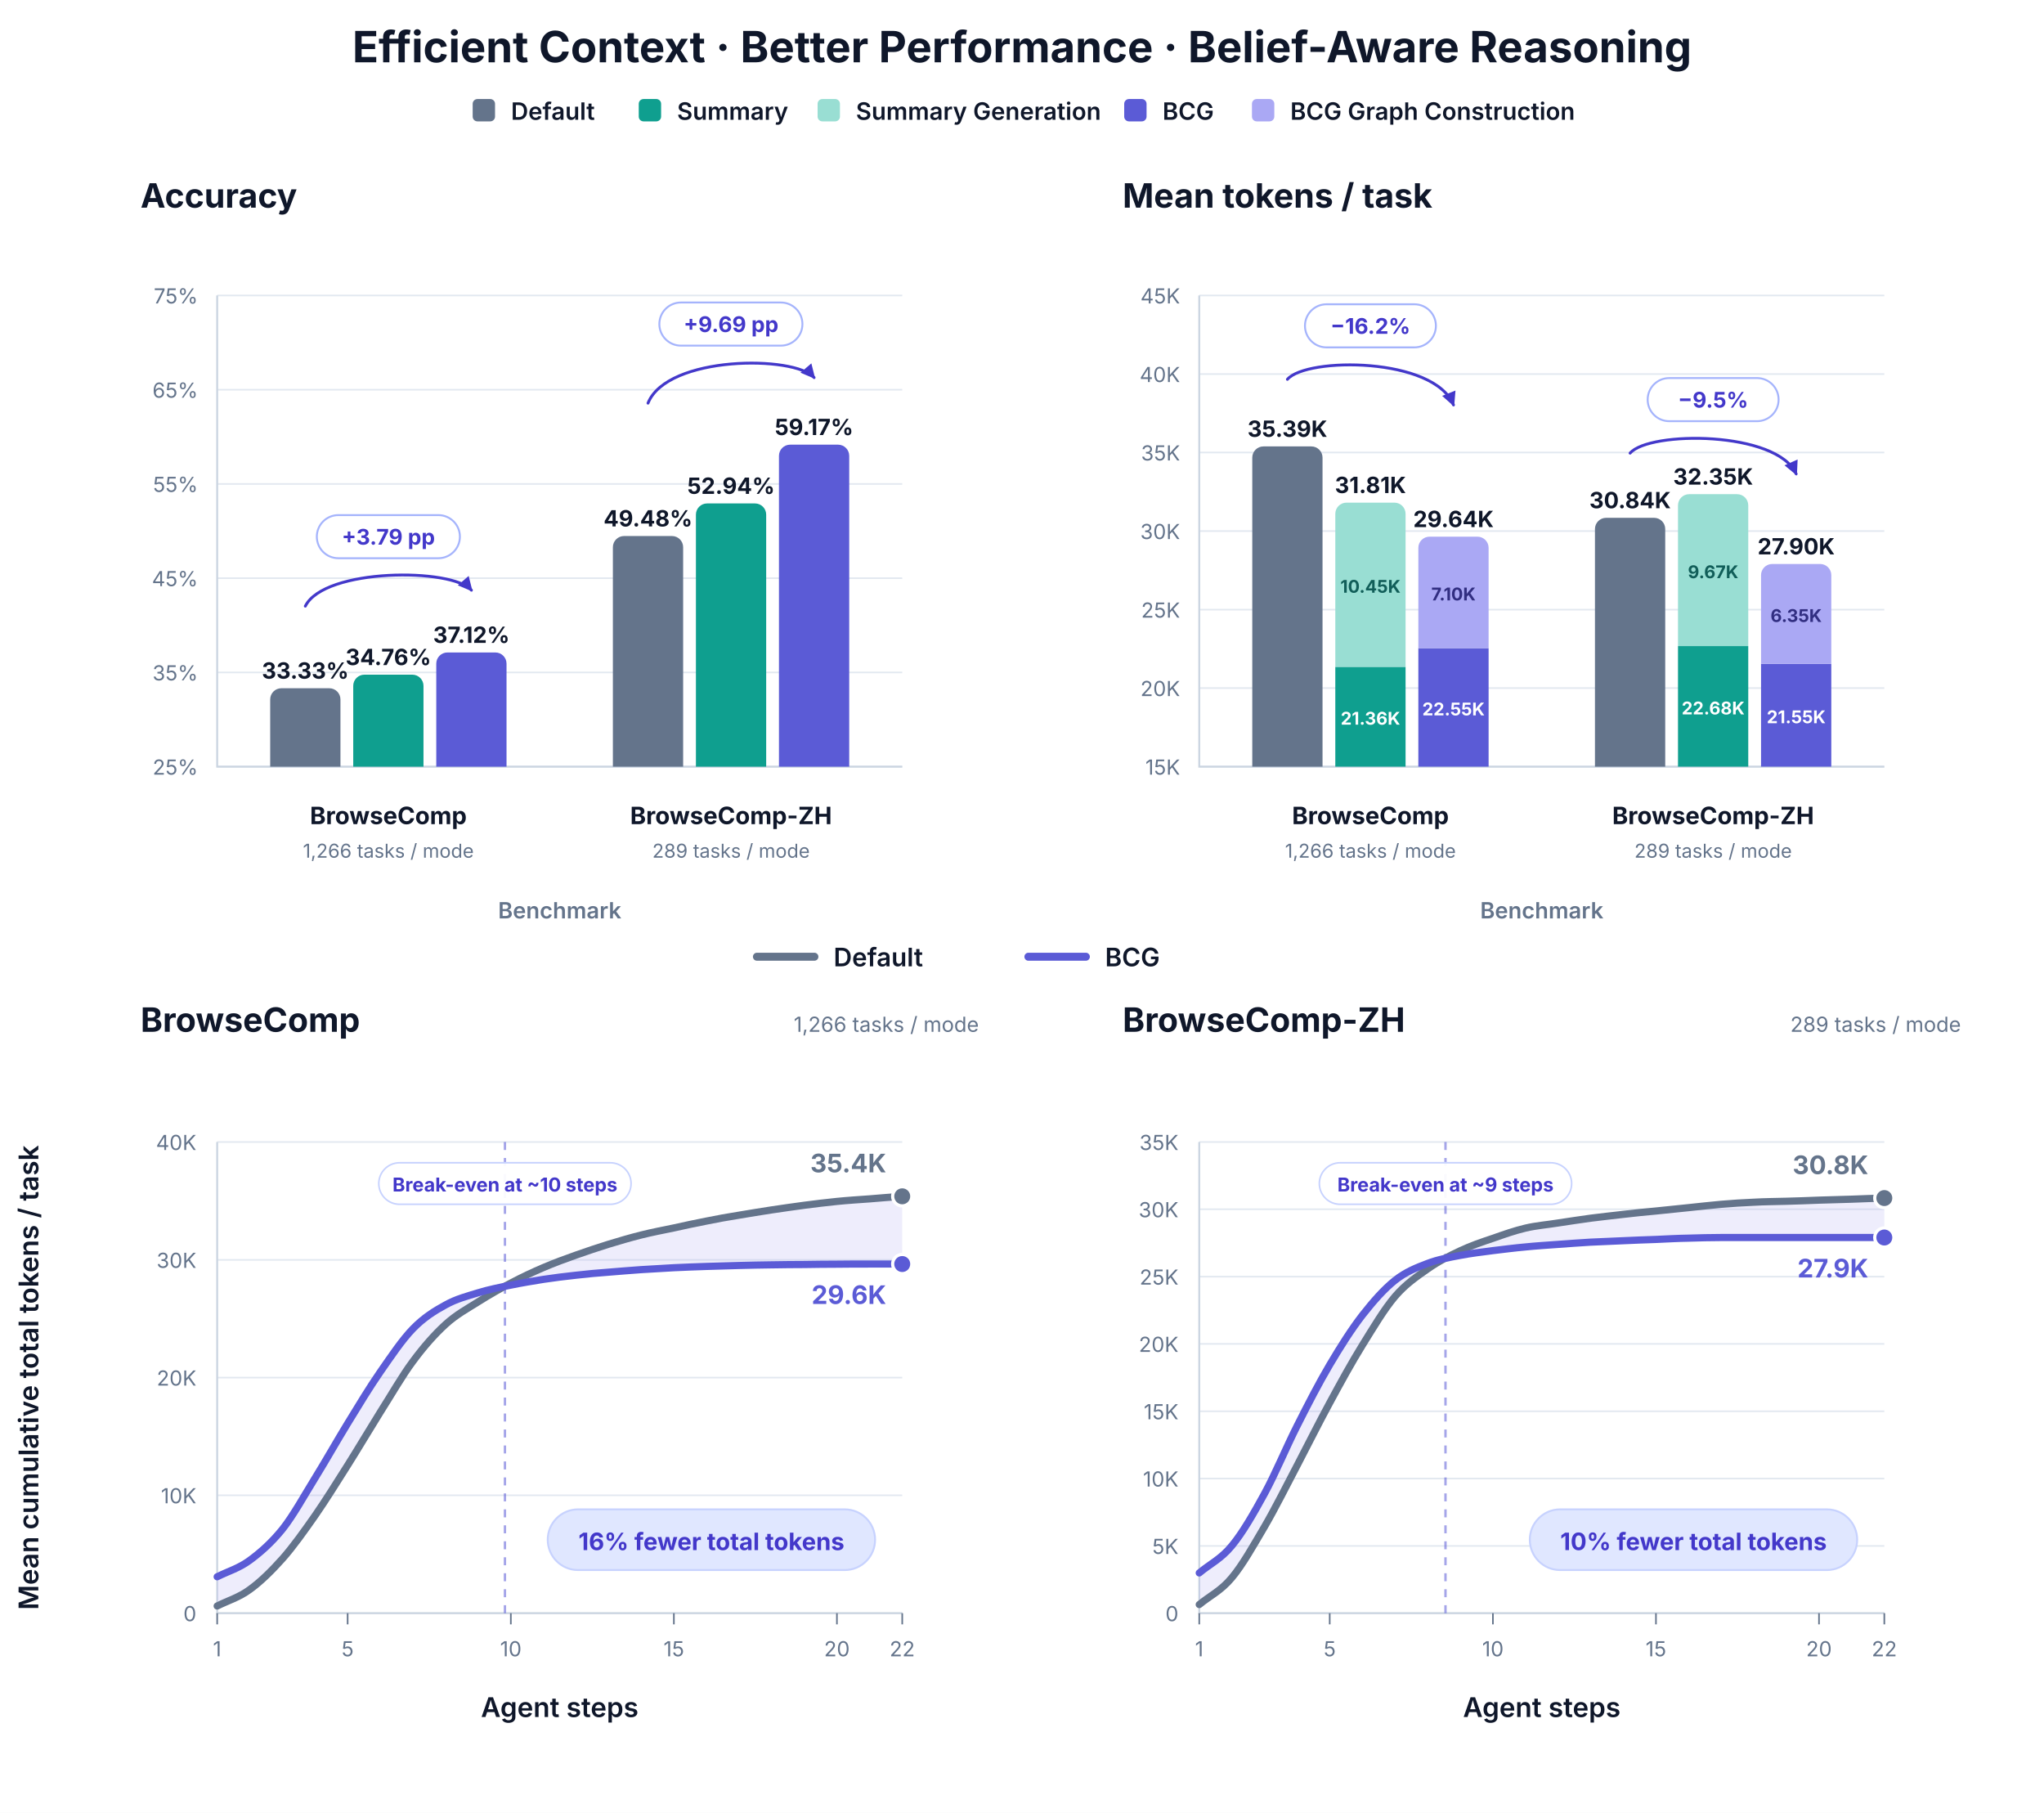
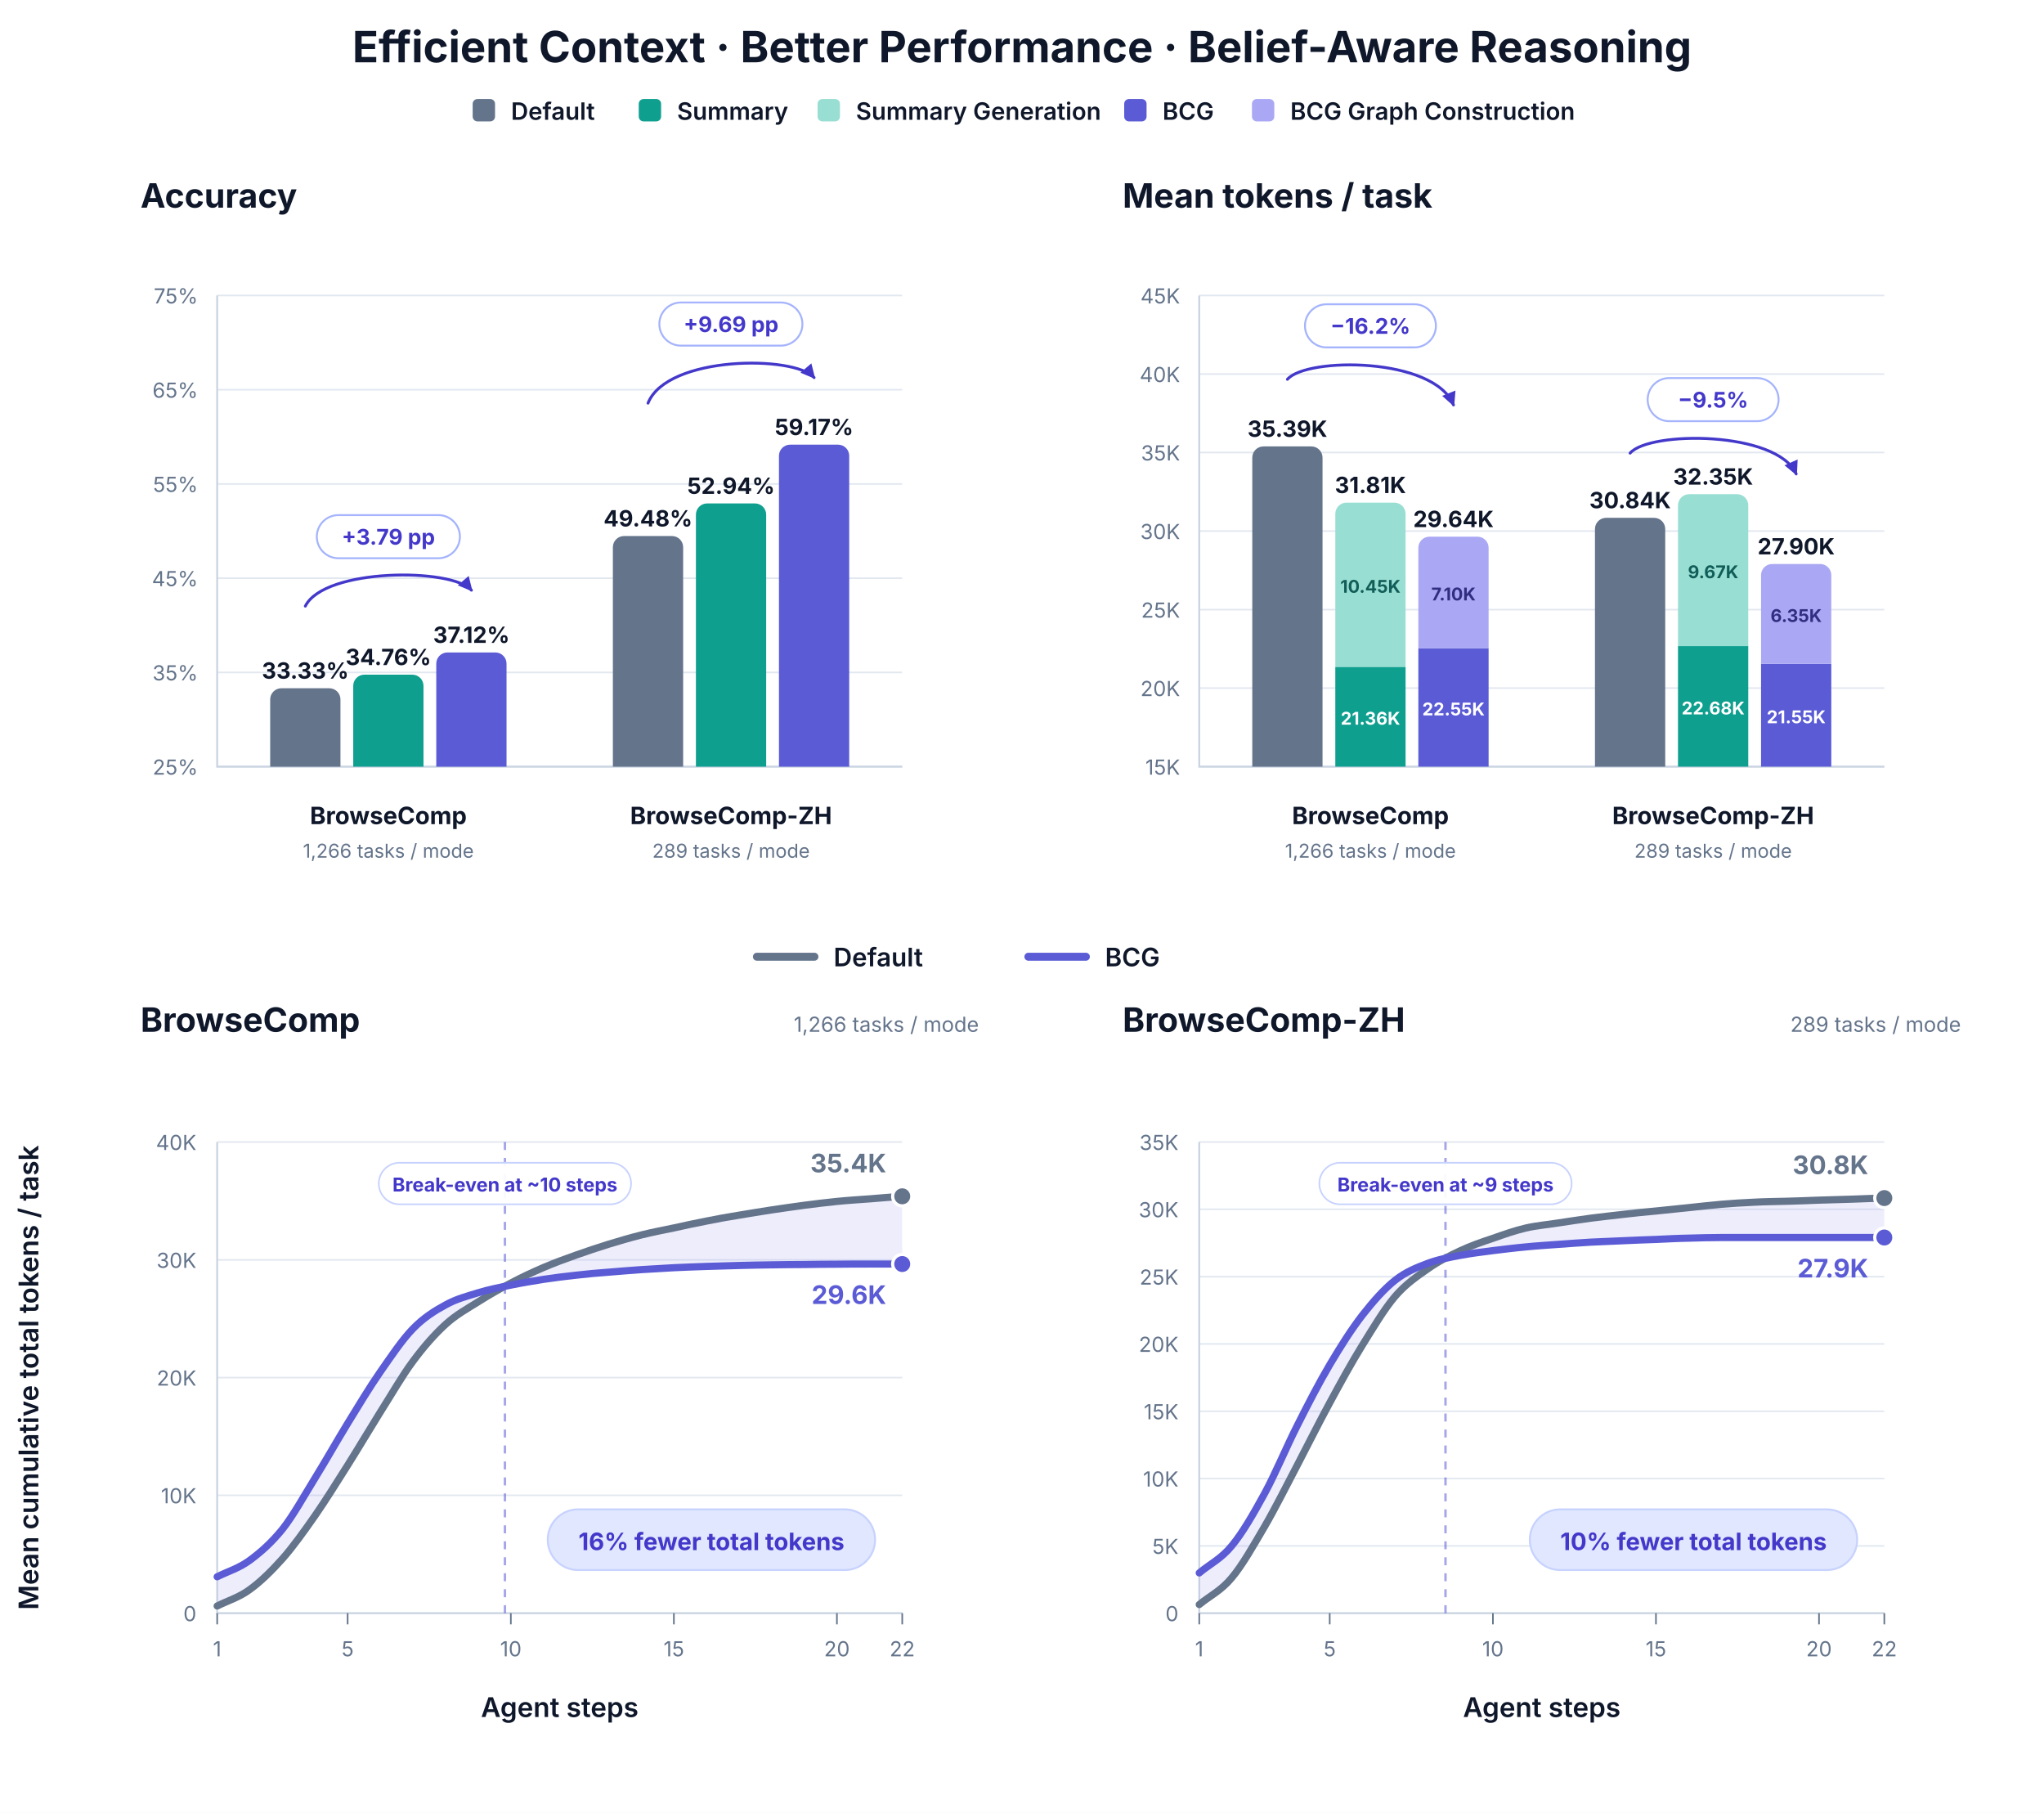
<svg xmlns="http://www.w3.org/2000/svg" width="1280" height="1135" viewBox="0 0 1280 1135" role="img" aria-labelledby="title desc">
  <rect width="1280" height="1135" fill="#ffffff" />
  <g font-family="Inter,Arial,sans-serif">
    <defs>
      <marker id="improvement-arrow" viewBox="0 0 8 8" refX="7" refY="4" markerWidth="5" markerHeight="5" orient="auto">
        <path d="M0 0L8 4L0 8Z" fill="#4338ca" />
      </marker>
    </defs>
    <text x="640" y="39" text-anchor="middle" fill="#0f172a" font-size="27" font-weight="700">Efficient Context · Better Performance · Belief-Aware Reasoning</text>
    <rect x="296" y="62" width="14" height="14" rx="3" fill="#64748b" />
    <text x="320" y="75" fill="#0f172a" font-size="15" font-weight="600">Default</text>
    <rect x="400" y="62" width="14" height="14" rx="3" fill="#0f9f8f" />
    <text x="424" y="75" fill="#0f172a" font-size="15" font-weight="600">Summary</text>
    <rect x="512" y="62" width="14" height="14" rx="3" fill="#99ded3" />
    <text x="536" y="75" fill="#0f172a" font-size="15" font-weight="600">Summary Generation</text>
    <rect x="704" y="62" width="14" height="14" rx="3" fill="#5b5bd6" />
    <text x="728" y="75" fill="#0f172a" font-size="15" font-weight="600">BCG</text>
    <rect x="784" y="62" width="14" height="14" rx="3" fill="#aaa8f4" />
    <text x="808" y="75" fill="#0f172a" font-size="15" font-weight="600">BCG Graph Construction</text>
    <text x="88" y="130" fill="#0f172a" font-size="21" font-weight="700">Accuracy</text>
    <text x="703" y="130" fill="#0f172a" font-size="21" font-weight="700">Mean tokens / task</text>
    <path d="M136.0 480.0H565.0" stroke="#e2e8f0" stroke-width="1" />
    <text x="124.0" y="485.0" text-anchor="end" fill="#64748b" font-size="13">25%</text>
    <path d="M136.0 421.0H565.0" stroke="#e2e8f0" stroke-width="1" />
    <text x="124.0" y="426.0" text-anchor="end" fill="#64748b" font-size="13">35%</text>
    <path d="M136.0 362.0H565.0" stroke="#e2e8f0" stroke-width="1" />
    <text x="124.0" y="367.0" text-anchor="end" fill="#64748b" font-size="13">45%</text>
    <path d="M136.0 303.0H565.0" stroke="#e2e8f0" stroke-width="1" />
    <text x="124.0" y="308.0" text-anchor="end" fill="#64748b" font-size="13">55%</text>
    <path d="M136.0 244.0H565.0" stroke="#e2e8f0" stroke-width="1" />
    <text x="124.0" y="249.0" text-anchor="end" fill="#64748b" font-size="13">65%</text>
    <path d="M136.0 185.0H565.0" stroke="#e2e8f0" stroke-width="1" />
    <text x="124.0" y="190.0" text-anchor="end" fill="#64748b" font-size="13">75%</text>
    <path d="M751.0 480.0H1180.0" stroke="#e2e8f0" stroke-width="1" />
    <text x="739.0" y="485.0" text-anchor="end" fill="#64748b" font-size="13">15K</text>
    <path d="M751.0 430.8H1180.0" stroke="#e2e8f0" stroke-width="1" />
    <text x="739.0" y="435.8" text-anchor="end" fill="#64748b" font-size="13">20K</text>
    <path d="M751.0 381.7H1180.0" stroke="#e2e8f0" stroke-width="1" />
    <text x="739.0" y="386.7" text-anchor="end" fill="#64748b" font-size="13">25K</text>
    <path d="M751.0 332.5H1180.0" stroke="#e2e8f0" stroke-width="1" />
    <text x="739.0" y="337.5" text-anchor="end" fill="#64748b" font-size="13">30K</text>
    <path d="M751.0 283.3H1180.0" stroke="#e2e8f0" stroke-width="1" />
    <text x="739.0" y="288.3" text-anchor="end" fill="#64748b" font-size="13">35K</text>
    <path d="M751.0 234.2H1180.0" stroke="#e2e8f0" stroke-width="1" />
    <text x="739.0" y="239.2" text-anchor="end" fill="#64748b" font-size="13">40K</text>
    <path d="M751.0 185.0H1180.0" stroke="#e2e8f0" stroke-width="1" />
    <text x="739.0" y="190.0" text-anchor="end" fill="#64748b" font-size="13">45K</text>
    <path d="M136.0 185.0V480.0H565.0" fill="none" stroke="#cbd5e1" stroke-width="1.2" />
    <path d="M751.0 185.0V480.0H1180.0" fill="none" stroke="#cbd5e1" stroke-width="1.2" />
    <path d="M169.2 480.0V437.9a7 7 0 0 1 7 -7h30.0a7 7 0 0 1 7 7V480.0Z" fill="#64748b" />
    <text x="191.2" y="424.9" text-anchor="middle" fill="#0f172a" font-size="14" font-weight="700">33.33%</text>
    <path d="M221.2 480.0V429.4a7 7 0 0 1 7 -7h30.0a7 7 0 0 1 7 7V480.0Z" fill="#0f9f8f" />
    <text x="243.2" y="416.4" text-anchor="middle" fill="#0f172a" font-size="14" font-weight="700">34.76%</text>
    <path d="M273.2 480.0V415.5a7 7 0 0 1 7 -7h30.0a7 7 0 0 1 7 7V480.0Z" fill="#5b5bd6" />
    <text x="295.2" y="402.5" text-anchor="middle" fill="#0f172a" font-size="14" font-weight="700">37.12%</text>
    <text x="243.2" y="516" text-anchor="middle" fill="#0f172a" font-size="15" font-weight="700">BrowseComp</text>
    <text x="243.2" y="537" text-anchor="middle" fill="#64748b" font-size="12">1,266 tasks / mode</text>
    <path d="M191.2 379.5 C203.2 355.5, 283.2 355.5, 295.2 369.5" fill="none" stroke="#4338ca" stroke-width="1.8" stroke-linecap="round" marker-end="url(#improvement-arrow)" />
    <rect x="198.4" y="322.5" width="89.6" height="27" rx="13.5" fill="#ffffff" stroke="#a5b4fc" stroke-width="1.2" />
    <text x="243.2" y="341.0" text-anchor="middle" fill="#4338ca" font-size="13.5" font-weight="700">+3.79 pp</text>
    <path d="M784.2 480.0V286.5a7 7 0 0 1 7 -7h30.0a7 7 0 0 1 7 7V480.0Z" fill="#64748b" />
    <text x="806.2" y="273.5" text-anchor="middle" fill="#0f172a" font-size="14" font-weight="700">35.39K</text>
    <rect x="836.2" y="417.5" width="44.0" height="62.5" fill="#0f9f8f" />
    <path d="M836.2 417.5V321.7a7 7 0 0 1 7 -7h30.0a7 7 0 0 1 7 7V417.5Z" fill="#99ded3" />
    <text x="858.2" y="308.7" text-anchor="middle" fill="#0f172a" font-size="14" font-weight="700">31.81K</text>
    <text x="858.2" y="453.7" text-anchor="middle" fill="#ffffff" font-size="11" font-weight="700">21.36K</text>
    <text x="858.2" y="371.1" text-anchor="middle" fill="#115e59" font-size="11" font-weight="700">10.45K</text>
    <rect x="888.2" y="405.8" width="44.0" height="74.2" fill="#5b5bd6" />
    <path d="M888.2 405.8V343.0a7 7 0 0 1 7 -7h30.0a7 7 0 0 1 7 7V405.8Z" fill="#aaa8f4" />
    <text x="910.2" y="330.0" text-anchor="middle" fill="#0f172a" font-size="14" font-weight="700">29.64K</text>
    <text x="910.2" y="447.9" text-anchor="middle" fill="#ffffff" font-size="11" font-weight="700">22.55K</text>
    <text x="910.2" y="375.9" text-anchor="middle" fill="#312e81" font-size="11" font-weight="700">7.10K</text>
    <text x="858.2" y="516" text-anchor="middle" fill="#0f172a" font-size="15" font-weight="700">BrowseComp</text>
    <text x="858.2" y="537" text-anchor="middle" fill="#64748b" font-size="12">1,266 tasks / mode</text>
    <path d="M806.2 237.5 C818.2 223.5, 898.2 223.5, 910.2 253.5" fill="none" stroke="#4338ca" stroke-width="1.8" stroke-linecap="round" marker-end="url(#improvement-arrow)" />
    <rect x="817.2" y="190.5" width="82.0" height="27" rx="13.5" fill="#ffffff" stroke="#a5b4fc" stroke-width="1.2" />
    <text x="858.2" y="209.0" text-anchor="middle" fill="#4338ca" font-size="13.5" font-weight="700">−16.2%</text>
    <path d="M383.8 480.0V342.6a7 7 0 0 1 7 -7h30.0a7 7 0 0 1 7 7V480.0Z" fill="#64748b" />
    <text x="405.8" y="329.6" text-anchor="middle" fill="#0f172a" font-size="14" font-weight="700">49.48%</text>
    <path d="M435.8 480.0V322.2a7 7 0 0 1 7 -7h30.0a7 7 0 0 1 7 7V480.0Z" fill="#0f9f8f" />
    <text x="457.8" y="309.2" text-anchor="middle" fill="#0f172a" font-size="14" font-weight="700">52.94%</text>
    <path d="M487.8 480.0V285.4a7 7 0 0 1 7 -7h30.0a7 7 0 0 1 7 7V480.0Z" fill="#5b5bd6" />
    <text x="509.8" y="272.4" text-anchor="middle" fill="#0f172a" font-size="14" font-weight="700">59.17%</text>
    <text x="457.8" y="516" text-anchor="middle" fill="#0f172a" font-size="15" font-weight="700">BrowseComp-ZH</text>
    <text x="457.8" y="537" text-anchor="middle" fill="#64748b" font-size="12">289 tasks / mode</text>
    <path d="M405.8 252.4 C417.8 222.4, 497.8 222.4, 509.8 236.4" fill="none" stroke="#4338ca" stroke-width="1.8" stroke-linecap="round" marker-end="url(#improvement-arrow)" />
    <rect x="412.9" y="189.4" width="89.6" height="27" rx="13.5" fill="#ffffff" stroke="#a5b4fc" stroke-width="1.2" />
    <text x="457.8" y="207.9" text-anchor="middle" fill="#4338ca" font-size="13.5" font-weight="700">+9.69 pp</text>
    <path d="M998.8 480.0V331.2a7 7 0 0 1 7 -7h30.0a7 7 0 0 1 7 7V480.0Z" fill="#64748b" />
    <text x="1020.8" y="318.2" text-anchor="middle" fill="#0f172a" font-size="14" font-weight="700">30.84K</text>
    <rect x="1050.8" y="404.5" width="44.0" height="75.5" fill="#0f9f8f" />
    <path d="M1050.8 404.5V316.4a7 7 0 0 1 7 -7h30.0a7 7 0 0 1 7 7V404.5Z" fill="#99ded3" />
    <text x="1072.8" y="303.4" text-anchor="middle" fill="#0f172a" font-size="14" font-weight="700">32.35K</text>
    <text x="1072.8" y="447.3" text-anchor="middle" fill="#ffffff" font-size="11" font-weight="700">22.68K</text>
    <text x="1072.8" y="362.0" text-anchor="middle" fill="#115e59" font-size="11" font-weight="700">9.67K</text>
    <rect x="1102.8" y="415.6" width="44.0" height="64.4" fill="#5b5bd6" />
    <path d="M1102.8 415.6V360.1a7 7 0 0 1 7 -7h30.0a7 7 0 0 1 7 7V415.6Z" fill="#aaa8f4" />
    <text x="1124.8" y="347.1" text-anchor="middle" fill="#0f172a" font-size="14" font-weight="700">27.90K</text>
    <text x="1124.8" y="452.8" text-anchor="middle" fill="#ffffff" font-size="11" font-weight="700">21.55K</text>
    <text x="1124.8" y="389.4" text-anchor="middle" fill="#312e81" font-size="11" font-weight="700">6.35K</text>
    <text x="1072.8" y="516" text-anchor="middle" fill="#0f172a" font-size="15" font-weight="700">BrowseComp-ZH</text>
    <text x="1072.8" y="537" text-anchor="middle" fill="#64748b" font-size="12">289 tasks / mode</text>
    <path d="M1020.8 283.7 C1032.8 269.7, 1112.8 269.7, 1124.8 296.7" fill="none" stroke="#4338ca" stroke-width="1.8" stroke-linecap="round" marker-end="url(#improvement-arrow)" />
    <rect x="1031.8" y="236.7" width="82.0" height="27" rx="13.5" fill="#ffffff" stroke="#a5b4fc" stroke-width="1.2" />
    <text x="1072.8" y="255.2" text-anchor="middle" fill="#4338ca" font-size="13.5" font-weight="700">−9.5%</text>
-     <text x="350.5" y="575" text-anchor="middle" fill="#64748b" font-size="14" font-weight="600">Benchmark</text>
-     <text x="965.5" y="575" text-anchor="middle" fill="#64748b" font-size="14" font-weight="600">Benchmark</text>
  </g>
  <g font-family="Inter,Arial,sans-serif" transform="translate(0 530)">
    <path d="M474 69H510" stroke="#64748b" stroke-width="5" stroke-linecap="round" />
    <text x="522" y="75" fill="#0f172a" font-size="16" font-weight="600">Default</text>
    <path d="M644 69H680" stroke="#5b5bd6" stroke-width="5" stroke-linecap="round" />
    <text x="692" y="75" fill="#0f172a" font-size="16" font-weight="600">BCG</text>
    <text x="24" y="332.5" transform="rotate(-90 24 332.5)" text-anchor="middle" fill="#0f172a" font-size="17" font-weight="600">Mean cumulative total tokens / task</text>
    <text x="88" y="116" fill="#0f172a" font-size="21" font-weight="700">BrowseComp</text>
    <text x="613" y="116" text-anchor="end" fill="#64748b" font-size="13">1,266 tasks / mode</text>
    <path d="M136.0 480.0H565.0" stroke="#e2e8f0" stroke-width="1" />
    <text x="123.0" y="485.0" text-anchor="end" fill="#64748b" font-size="13">0</text>
    <path d="M136.0 406.2H565.0" stroke="#e2e8f0" stroke-width="1" />
    <text x="123.0" y="411.2" text-anchor="end" fill="#64748b" font-size="13">10K</text>
    <path d="M136.0 332.5H565.0" stroke="#e2e8f0" stroke-width="1" />
    <text x="123.0" y="337.5" text-anchor="end" fill="#64748b" font-size="13">20K</text>
    <path d="M136.0 258.8H565.0" stroke="#e2e8f0" stroke-width="1" />
    <text x="123.0" y="263.8" text-anchor="end" fill="#64748b" font-size="13">30K</text>
    <path d="M136.0 185.0H565.0" stroke="#e2e8f0" stroke-width="1" />
    <text x="123.0" y="190.0" text-anchor="end" fill="#64748b" font-size="13">40K</text>
    <path d="M136.0 185.0V480.0H565.0" fill="none" stroke="#cbd5e1" stroke-width="1.2" />
    <path d="M136.0 480.0v7" stroke="#64748b" stroke-width="1" />
    <text x="136.0" y="507.0" text-anchor="middle" fill="#64748b" font-size="13">1</text>
    <path d="M217.7 480.0v7" stroke="#64748b" stroke-width="1" />
    <text x="217.7" y="507.0" text-anchor="middle" fill="#64748b" font-size="13">5</text>
    <path d="M319.9 480.0v7" stroke="#64748b" stroke-width="1" />
    <text x="319.9" y="507.0" text-anchor="middle" fill="#64748b" font-size="13">10</text>
    <path d="M422.0 480.0v7" stroke="#64748b" stroke-width="1" />
    <text x="422.0" y="507.0" text-anchor="middle" fill="#64748b" font-size="13">15</text>
    <path d="M524.1 480.0v7" stroke="#64748b" stroke-width="1" />
    <text x="524.1" y="507.0" text-anchor="middle" fill="#64748b" font-size="13">20</text>
    <path d="M565.0 480.0v7" stroke="#64748b" stroke-width="1" />
    <text x="565.0" y="507.0" text-anchor="middle" fill="#64748b" font-size="13">22</text>
    <path d="M316.2 185.0V480.0" stroke="#5b5bd6" stroke-opacity="0.55" stroke-width="1.5" stroke-dasharray="5 5" />
    <rect x="237.2" y="198.0" width="158" height="26" rx="13" fill="#ffffff" fill-opacity="0.94" stroke="#c7d2fe" />
    <text x="316.2" y="216.0" text-anchor="middle" fill="#4338ca" font-size="12" font-weight="700">Break-even at ~10 steps</text>
    <path d="M136.0,475.5 C142.8,472.1 149.6,470.2 156.4,465.2 C163.2,460.3 170.0,453.6 176.9,445.9 C183.7,438.2 190.5,428.6 197.3,418.9 C204.1,409.1 210.9,398.1 217.7,387.4 C224.5,376.6 231.3,365.1 238.1,354.2 C245.0,343.4 251.8,331.4 258.6,322.3 C265.4,313.1 272.2,305.4 279.0,299.2 C285.8,293.0 292.6,289.4 299.4,285.1 C306.2,280.8 313.0,276.9 319.9,273.3 C326.7,269.7 333.5,266.5 340.3,263.6 C347.1,260.7 353.9,258.2 360.7,255.8 C367.5,253.4 374.3,251.1 381.1,249.0 C388.0,246.9 394.8,244.9 401.6,243.2 C408.4,241.5 415.2,240.2 422.0,238.8 C428.8,237.3 435.6,235.8 442.4,234.5 C449.2,233.1 456.0,231.9 462.9,230.8 C469.7,229.6 476.5,228.6 483.3,227.5 C490.1,226.5 496.9,225.5 503.7,224.6 C510.5,223.7 517.3,222.9 524.1,222.2 C531.0,221.5 537.8,221.1 544.6,220.6 C551.4,220.0 558.2,219.5 565.0,219.0 L565.0,261.4 C558.2,261.4 551.4,261.4 544.6,261.4 C537.8,261.4 531.0,261.4 524.1,261.5 C517.3,261.5 510.5,261.6 503.7,261.7 C496.9,261.7 490.1,261.8 483.3,261.9 C476.5,262.0 469.7,262.1 462.9,262.3 C456.0,262.5 449.2,262.7 442.4,262.9 C435.6,263.1 428.8,263.4 422.0,263.7 C415.2,264.1 408.4,264.5 401.6,264.9 C394.8,265.4 388.0,265.9 381.1,266.5 C374.3,267.0 367.5,267.6 360.7,268.4 C353.9,269.1 347.1,270.0 340.3,271.0 C333.5,272.1 326.7,273.2 319.9,274.6 C313.0,276.0 306.2,277.3 299.4,279.4 C292.6,281.5 285.8,283.2 279.0,287.0 C272.2,290.7 265.4,294.9 258.6,301.9 C251.8,308.9 245.0,319.1 238.1,329.0 C231.3,338.8 224.5,350.1 217.7,361.2 C210.9,372.3 204.1,384.4 197.3,395.4 C190.5,406.4 183.7,418.8 176.9,427.4 C170.0,435.9 163.2,441.9 156.4,446.9 C149.6,451.9 142.8,453.8 136.0,457.2 Z" fill="#aaa8f4" fill-opacity="0.20" />
    <path d="M136.0,475.5 C142.8,472.1 149.6,470.2 156.4,465.2 C163.2,460.3 170.0,453.6 176.9,445.9 C183.7,438.2 190.5,428.6 197.3,418.9 C204.1,409.1 210.9,398.1 217.7,387.4 C224.5,376.6 231.3,365.1 238.1,354.2 C245.0,343.4 251.8,331.4 258.6,322.3 C265.4,313.1 272.2,305.4 279.0,299.2 C285.8,293.0 292.6,289.4 299.4,285.1 C306.2,280.8 313.0,276.9 319.9,273.3 C326.7,269.7 333.5,266.5 340.3,263.6 C347.1,260.7 353.9,258.2 360.7,255.8 C367.5,253.4 374.3,251.1 381.1,249.0 C388.0,246.9 394.8,244.9 401.6,243.2 C408.4,241.5 415.2,240.2 422.0,238.8 C428.8,237.3 435.6,235.8 442.4,234.5 C449.2,233.1 456.0,231.9 462.9,230.8 C469.7,229.6 476.5,228.6 483.3,227.5 C490.1,226.5 496.9,225.5 503.7,224.6 C510.5,223.7 517.3,222.9 524.1,222.2 C531.0,221.5 537.8,221.1 544.6,220.6 C551.4,220.0 558.2,219.5 565.0,219.0" fill="none" stroke="#64748b" stroke-width="4.5" stroke-linecap="round" />
    <path d="M136.0,457.2 C142.8,453.8 149.6,451.9 156.4,446.9 C163.2,441.9 170.0,435.9 176.9,427.4 C183.7,418.8 190.5,406.4 197.3,395.4 C204.1,384.4 210.9,372.3 217.7,361.2 C224.5,350.1 231.3,338.8 238.1,329.0 C245.0,319.1 251.8,308.9 258.6,301.9 C265.4,294.9 272.2,290.7 279.0,287.0 C285.8,283.2 292.6,281.5 299.4,279.4 C306.2,277.3 313.0,276.0 319.9,274.6 C326.7,273.2 333.5,272.1 340.3,271.0 C347.1,270.0 353.9,269.1 360.7,268.4 C367.5,267.6 374.3,267.0 381.1,266.5 C388.0,265.9 394.8,265.4 401.6,264.9 C408.4,264.5 415.2,264.1 422.0,263.7 C428.8,263.4 435.6,263.1 442.4,262.9 C449.2,262.7 456.0,262.5 462.9,262.3 C469.7,262.1 476.5,262.0 483.3,261.9 C490.1,261.8 496.9,261.7 503.7,261.7 C510.5,261.6 517.3,261.5 524.1,261.5 C531.0,261.4 537.8,261.4 544.6,261.4 C551.4,261.4 558.2,261.4 565.0,261.4" fill="none" stroke="#5b5bd6" stroke-width="4.5" stroke-linecap="round" />
    <circle cx="565.0" cy="219.0" r="6" fill="#64748b" stroke="#ffffff" stroke-width="2" />
    <text x="555.0" y="204.0" text-anchor="end" fill="#64748b" font-size="16" font-weight="700">35.4K</text>
    <circle cx="565.0" cy="261.4" r="6" fill="#5b5bd6" stroke="#ffffff" stroke-width="2" />
    <text x="555.0" y="286.4" text-anchor="end" fill="#5b5bd6" font-size="16" font-weight="700">29.6K</text>
    <rect x="343.0" y="415.0" width="205" height="38" rx="19" fill="#e0e7ff" stroke="#c7d2fe" stroke-width="1.2" />
    <text x="445.5" y="440.5" text-anchor="middle" fill="#4338ca" font-size="15" font-weight="700">16% fewer total tokens</text>
    <text x="350.5" y="545" text-anchor="middle" fill="#0f172a" font-size="17" font-weight="600">Agent steps</text>
    <text x="703" y="116" fill="#0f172a" font-size="21" font-weight="700">BrowseComp-ZH</text>
    <text x="1228" y="116" text-anchor="end" fill="#64748b" font-size="13">289 tasks / mode</text>
    <path d="M751.0 480.0H1180.0" stroke="#e2e8f0" stroke-width="1" />
    <text x="738.0" y="485.0" text-anchor="end" fill="#64748b" font-size="13">0</text>
    <path d="M751.0 437.9H1180.0" stroke="#e2e8f0" stroke-width="1" />
    <text x="738.0" y="442.9" text-anchor="end" fill="#64748b" font-size="13">5K</text>
    <path d="M751.0 395.7H1180.0" stroke="#e2e8f0" stroke-width="1" />
    <text x="738.0" y="400.7" text-anchor="end" fill="#64748b" font-size="13">10K</text>
    <path d="M751.0 353.6H1180.0" stroke="#e2e8f0" stroke-width="1" />
    <text x="738.0" y="358.6" text-anchor="end" fill="#64748b" font-size="13">15K</text>
    <path d="M751.0 311.4H1180.0" stroke="#e2e8f0" stroke-width="1" />
    <text x="738.0" y="316.4" text-anchor="end" fill="#64748b" font-size="13">20K</text>
    <path d="M751.0 269.3H1180.0" stroke="#e2e8f0" stroke-width="1" />
    <text x="738.0" y="274.3" text-anchor="end" fill="#64748b" font-size="13">25K</text>
    <path d="M751.0 227.1H1180.0" stroke="#e2e8f0" stroke-width="1" />
    <text x="738.0" y="232.1" text-anchor="end" fill="#64748b" font-size="13">30K</text>
    <path d="M751.0 185.0H1180.0" stroke="#e2e8f0" stroke-width="1" />
    <text x="738.0" y="190.0" text-anchor="end" fill="#64748b" font-size="13">35K</text>
    <path d="M751.0 185.0V480.0H1180.0" fill="none" stroke="#cbd5e1" stroke-width="1.2" />
    <path d="M751.0 480.0v7" stroke="#64748b" stroke-width="1" />
    <text x="751.0" y="507.0" text-anchor="middle" fill="#64748b" font-size="13">1</text>
    <path d="M832.7 480.0v7" stroke="#64748b" stroke-width="1" />
    <text x="832.7" y="507.0" text-anchor="middle" fill="#64748b" font-size="13">5</text>
    <path d="M934.9 480.0v7" stroke="#64748b" stroke-width="1" />
    <text x="934.9" y="507.0" text-anchor="middle" fill="#64748b" font-size="13">10</text>
    <path d="M1037.0 480.0v7" stroke="#64748b" stroke-width="1" />
    <text x="1037.0" y="507.0" text-anchor="middle" fill="#64748b" font-size="13">15</text>
    <path d="M1139.1 480.0v7" stroke="#64748b" stroke-width="1" />
    <text x="1139.1" y="507.0" text-anchor="middle" fill="#64748b" font-size="13">20</text>
    <path d="M1180.0 480.0v7" stroke="#64748b" stroke-width="1" />
    <text x="1180.0" y="507.0" text-anchor="middle" fill="#64748b" font-size="13">22</text>
    <path d="M905.2 185.0V480.0" stroke="#5b5bd6" stroke-opacity="0.55" stroke-width="1.5" stroke-dasharray="5 5" />
    <rect x="826.2" y="198.0" width="158" height="26" rx="13" fill="#ffffff" fill-opacity="0.94" stroke="#c7d2fe" />
    <text x="905.2" y="216.0" text-anchor="middle" fill="#4338ca" font-size="12" font-weight="700">Break-even at ~9 steps</text>
    <path d="M751.0,474.6 C757.8,469.0 764.6,466.0 771.4,457.8 C778.2,449.7 785.0,437.5 791.9,425.8 C798.7,414.1 805.5,400.4 812.3,387.5 C819.1,374.5 825.9,360.8 832.7,348.3 C839.5,335.7 846.3,323.3 853.1,312.3 C860.0,301.2 866.8,289.7 873.6,281.7 C880.4,273.8 887.2,269.3 894.0,264.5 C900.8,259.7 907.6,256.3 914.4,253.1 C921.2,249.9 928.0,247.6 934.9,245.3 C941.7,242.9 948.5,240.5 955.3,238.9 C962.1,237.3 968.9,236.8 975.7,235.7 C982.5,234.7 989.3,233.6 996.1,232.7 C1003.0,231.8 1009.8,231.1 1016.6,230.3 C1023.4,229.5 1030.2,228.8 1037.0,228.2 C1043.8,227.5 1050.6,226.8 1057.4,226.1 C1064.2,225.4 1071.0,224.6 1077.9,224.0 C1084.7,223.4 1091.5,223.0 1098.3,222.7 C1105.1,222.3 1111.9,222.3 1118.7,222.1 C1125.5,221.9 1132.3,221.7 1139.1,221.4 C1146.0,221.2 1152.8,221.0 1159.6,220.8 C1166.4,220.5 1173.2,220.3 1180.0,220.1 L1180.0,244.8 C1173.2,244.8 1166.4,244.8 1159.6,244.8 C1152.8,244.8 1146.0,244.8 1139.1,244.8 C1132.3,244.8 1125.5,244.8 1118.7,244.8 C1111.9,244.8 1105.1,244.8 1098.3,244.8 C1091.5,244.8 1084.7,244.8 1077.9,244.8 C1071.0,244.8 1064.2,245.0 1057.4,245.2 C1050.6,245.3 1043.8,245.7 1037.0,246.0 C1030.2,246.2 1023.4,246.5 1016.6,246.8 C1009.8,247.1 1003.0,247.4 996.1,247.7 C989.3,248.1 982.5,248.6 975.7,249.1 C968.9,249.6 962.1,250.0 955.3,250.7 C948.5,251.3 941.7,252.2 934.9,253.0 C928.0,253.9 921.2,254.7 914.4,256.0 C907.6,257.3 900.8,258.4 894.0,261.0 C887.2,263.6 880.4,266.2 873.6,271.6 C866.8,277.0 860.0,284.7 853.1,293.5 C846.3,302.3 839.5,313.0 832.7,324.5 C825.9,336.0 819.1,349.2 812.3,362.7 C805.5,376.1 798.7,392.6 791.9,405.1 C785.0,417.7 778.2,429.6 771.4,437.8 C764.6,446.1 757.8,449.1 751.0,454.8 Z" fill="#aaa8f4" fill-opacity="0.20" />
    <path d="M751.0,474.6 C757.8,469.0 764.6,466.0 771.4,457.8 C778.2,449.7 785.0,437.5 791.9,425.8 C798.7,414.1 805.5,400.4 812.3,387.5 C819.1,374.5 825.9,360.8 832.7,348.3 C839.5,335.7 846.3,323.3 853.1,312.3 C860.0,301.2 866.8,289.7 873.6,281.7 C880.4,273.8 887.2,269.3 894.0,264.5 C900.8,259.7 907.6,256.3 914.4,253.1 C921.2,249.9 928.0,247.6 934.9,245.3 C941.7,242.9 948.5,240.5 955.3,238.9 C962.1,237.3 968.9,236.8 975.7,235.7 C982.5,234.7 989.3,233.6 996.1,232.7 C1003.0,231.8 1009.8,231.1 1016.6,230.3 C1023.4,229.5 1030.2,228.8 1037.0,228.2 C1043.8,227.5 1050.6,226.8 1057.4,226.1 C1064.2,225.4 1071.0,224.6 1077.9,224.0 C1084.7,223.4 1091.5,223.0 1098.3,222.7 C1105.1,222.3 1111.9,222.3 1118.7,222.1 C1125.5,221.9 1132.3,221.7 1139.1,221.4 C1146.0,221.2 1152.8,221.0 1159.6,220.8 C1166.4,220.5 1173.2,220.3 1180.0,220.1" fill="none" stroke="#64748b" stroke-width="4.5" stroke-linecap="round" />
    <path d="M751.0,454.8 C757.8,449.1 764.6,446.1 771.4,437.8 C778.2,429.6 785.0,417.7 791.9,405.1 C798.7,392.6 805.5,376.1 812.3,362.7 C819.1,349.2 825.9,336.0 832.7,324.5 C839.5,313.0 846.3,302.3 853.1,293.5 C860.0,284.7 866.8,277.0 873.6,271.6 C880.4,266.2 887.2,263.6 894.0,261.0 C900.8,258.4 907.6,257.3 914.4,256.0 C921.2,254.7 928.0,253.9 934.9,253.0 C941.7,252.2 948.5,251.3 955.3,250.7 C962.1,250.0 968.9,249.6 975.7,249.1 C982.5,248.6 989.3,248.1 996.1,247.7 C1003.0,247.4 1009.8,247.1 1016.6,246.8 C1023.4,246.5 1030.2,246.2 1037.0,246.0 C1043.8,245.7 1050.6,245.3 1057.4,245.2 C1064.2,245.0 1071.0,244.8 1077.9,244.8 C1084.7,244.8 1091.5,244.8 1098.3,244.8 C1105.1,244.8 1111.9,244.8 1118.7,244.8 C1125.5,244.8 1132.3,244.8 1139.1,244.8 C1146.0,244.8 1152.8,244.8 1159.6,244.8 C1166.4,244.8 1173.2,244.8 1180.0,244.8" fill="none" stroke="#5b5bd6" stroke-width="4.5" stroke-linecap="round" />
    <circle cx="1180.0" cy="220.1" r="6" fill="#64748b" stroke="#ffffff" stroke-width="2" />
    <text x="1170.0" y="205.1" text-anchor="end" fill="#64748b" font-size="16" font-weight="700">30.8K</text>
    <circle cx="1180.0" cy="244.8" r="6" fill="#5b5bd6" stroke="#ffffff" stroke-width="2" />
    <text x="1170.0" y="269.8" text-anchor="end" fill="#5b5bd6" font-size="16" font-weight="700">27.9K</text>
    <rect x="958.0" y="415.0" width="205" height="38" rx="19" fill="#e0e7ff" stroke="#c7d2fe" stroke-width="1.2" />
    <text x="1060.5" y="440.5" text-anchor="middle" fill="#4338ca" font-size="15" font-weight="700">10% fewer total tokens</text>
    <text x="965.5" y="545" text-anchor="middle" fill="#0f172a" font-size="17" font-weight="600">Agent steps</text>
  </g>
</svg>
